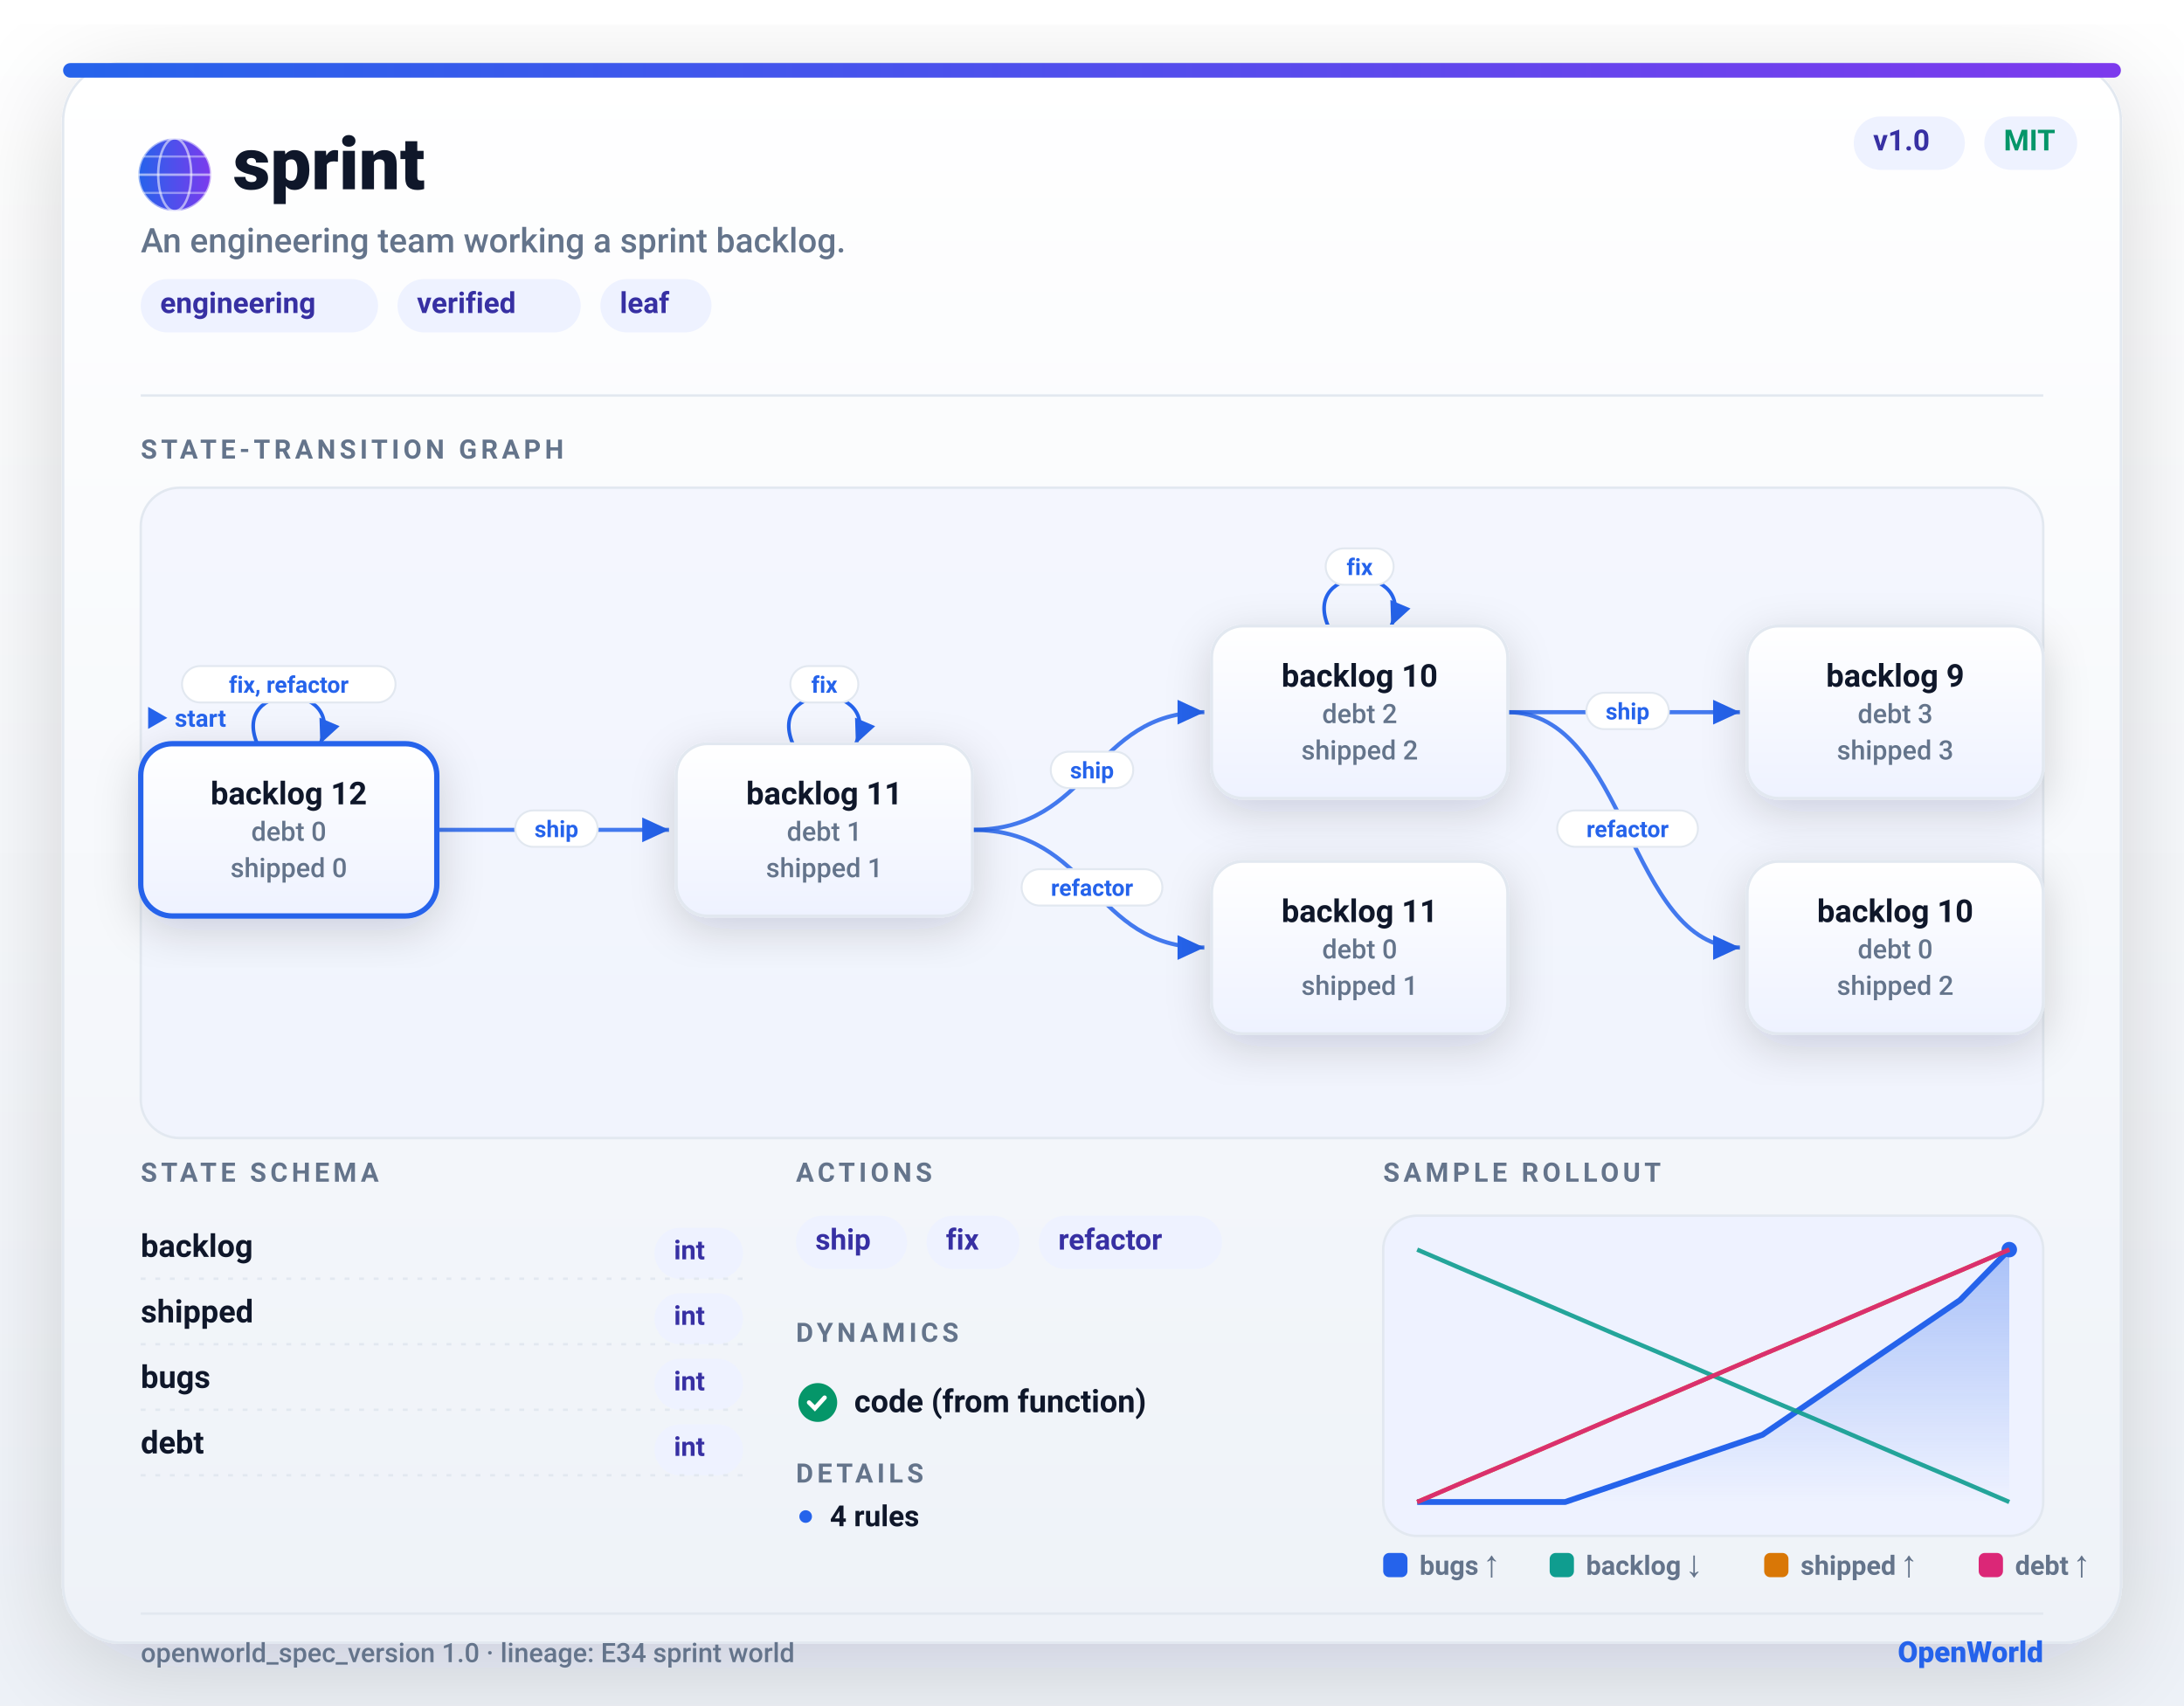
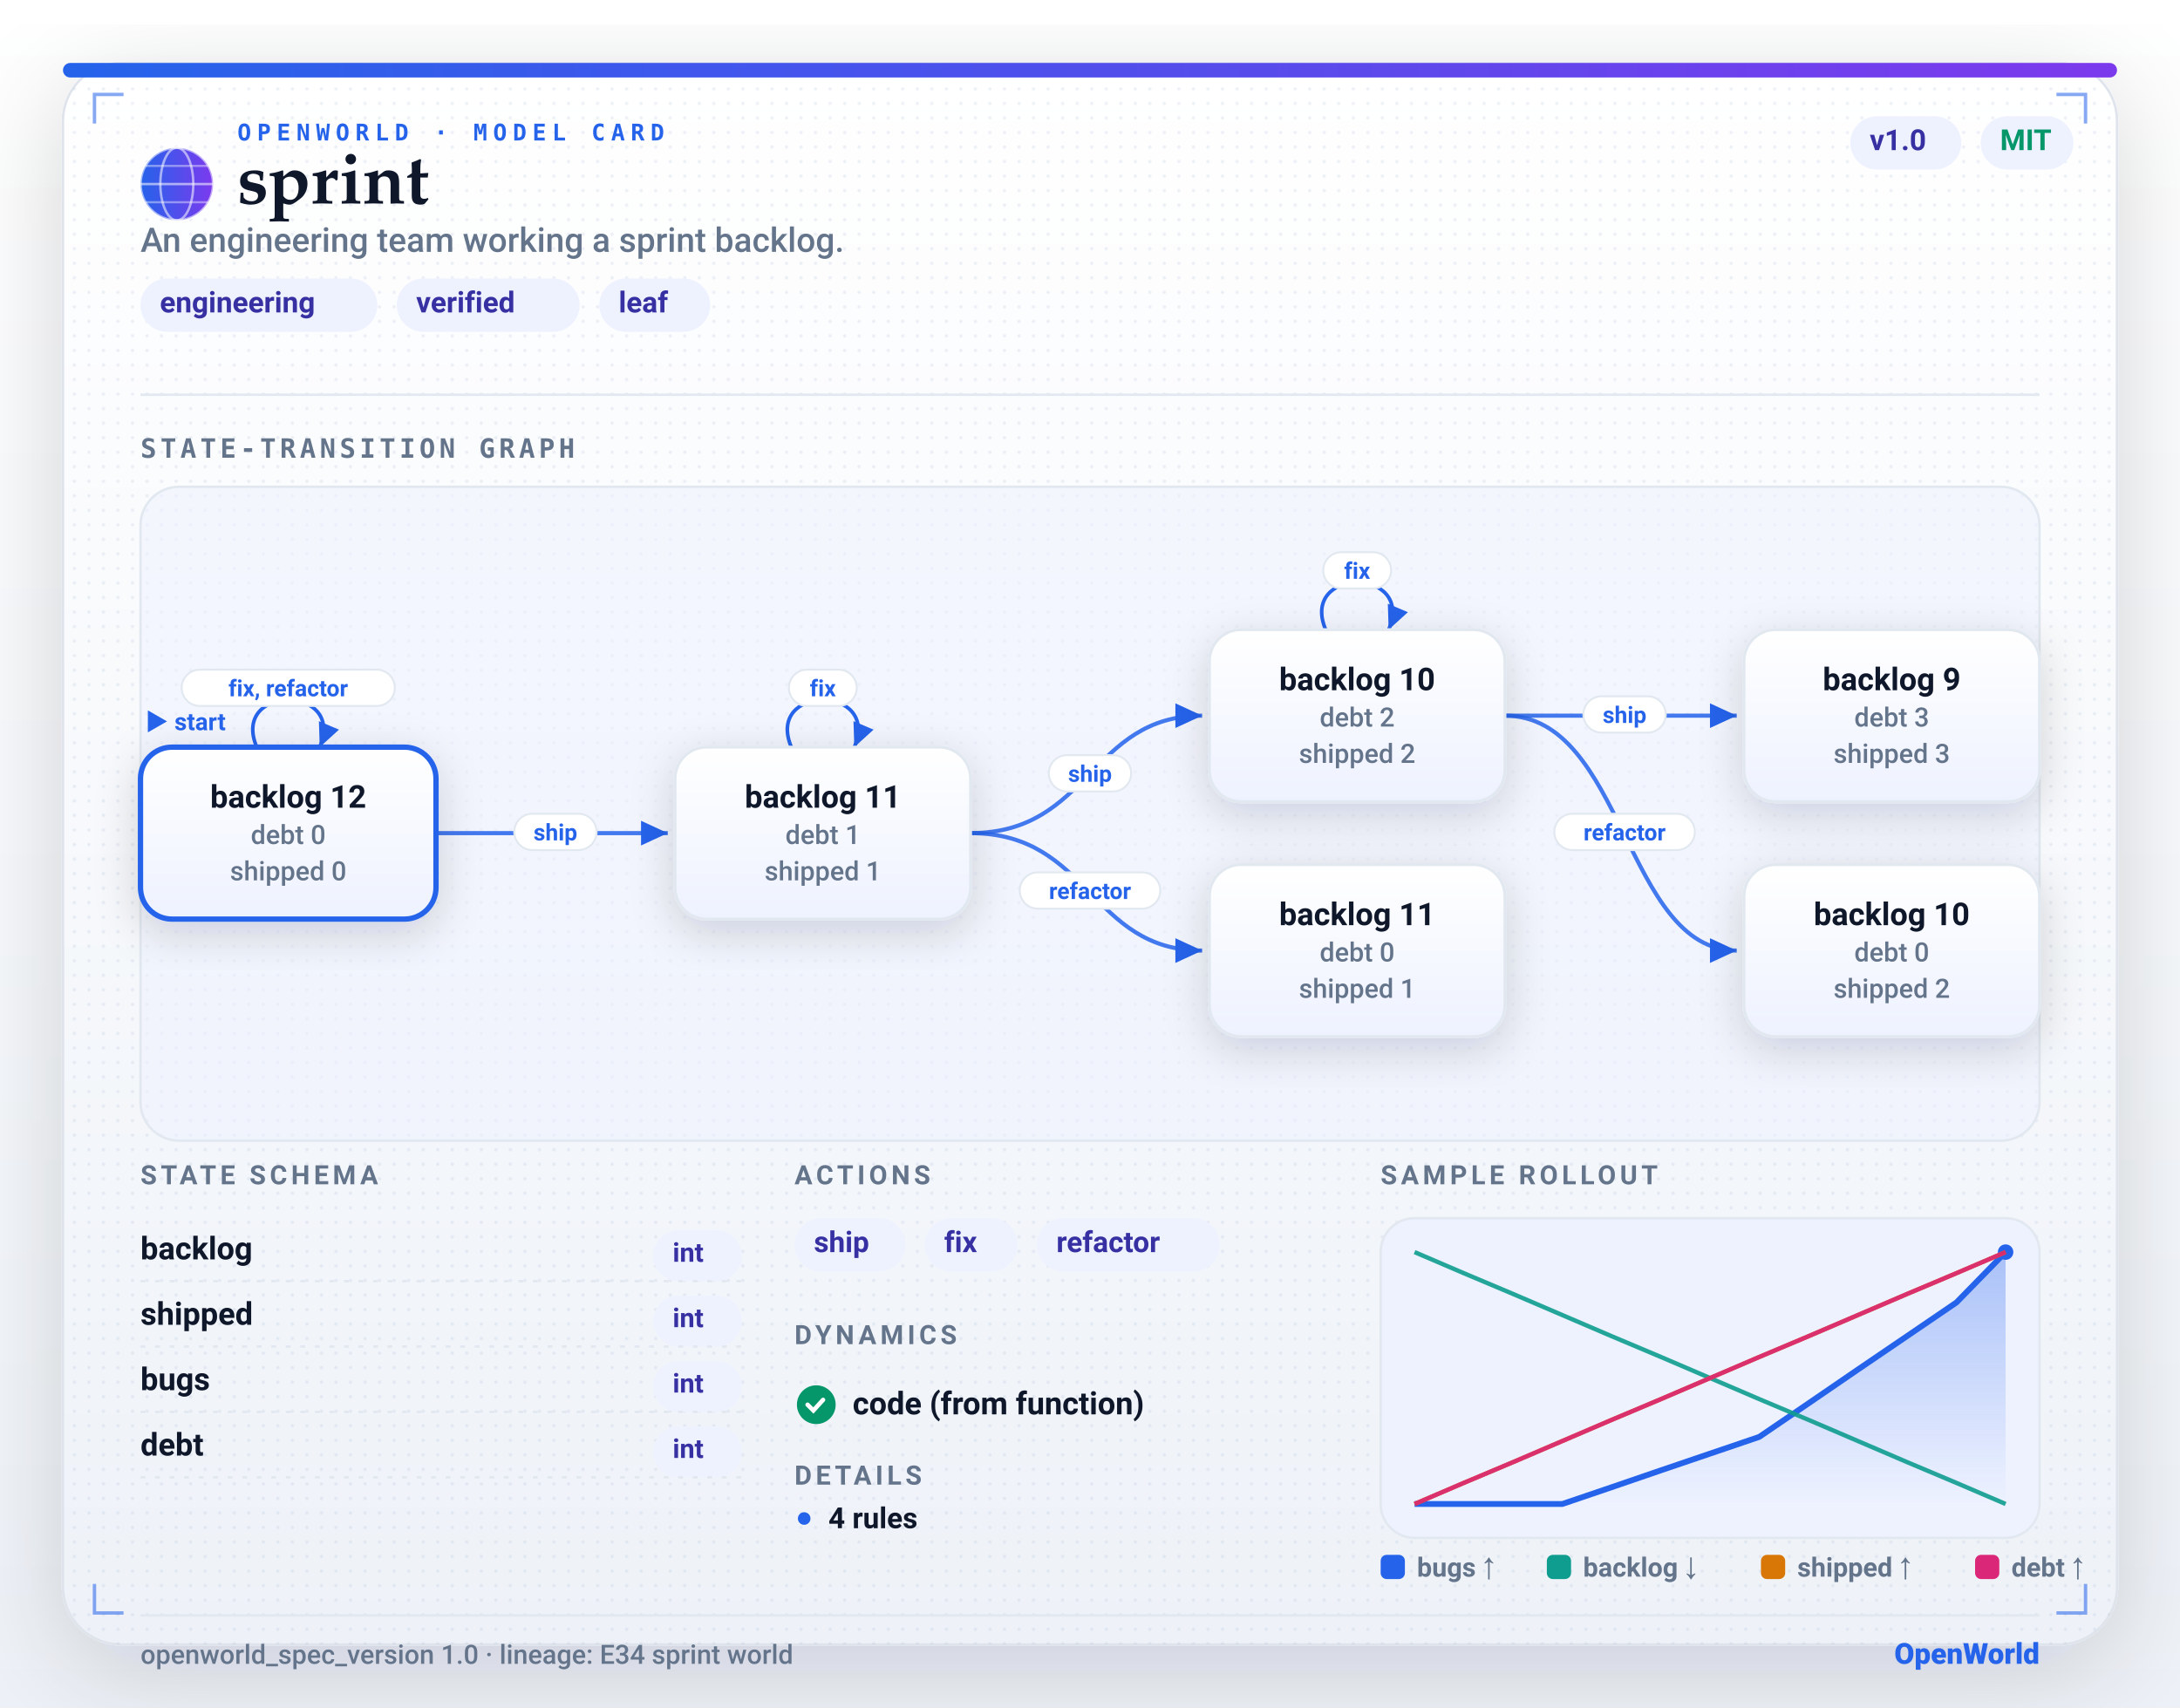
- <svg xmlns="http://www.w3.org/2000/svg" viewBox="0 0 900 703" width="900" height="703" font-family="-apple-system,BlinkMacSystemFont,Segoe UI,Roboto,Helvetica,Arial,sans-serif">
+ <svg xmlns="http://www.w3.org/2000/svg" viewBox="0 0 900 705" width="900" height="705" font-family="-apple-system,BlinkMacSystemFont,Segoe UI,Roboto,Helvetica,Arial,sans-serif">
  <defs>
    <linearGradient id="gbg" x1="0" y1="0" x2="0" y2="1">
      <stop offset="0" stop-color="#ffffff" />
      <stop offset="1" stop-color="#eef2f8" />
    </linearGradient>
    <linearGradient id="gnode" x1="0" y1="0" x2="0" y2="1">
      <stop offset="0" stop-color="#ffffff" />
      <stop offset="1" stop-color="#eef2ff" />
    </linearGradient>
    <linearGradient id="gacc" x1="0" y1="0" x2="1" y2="0">
      <stop offset="0" stop-color="#2563eb" />
      <stop offset="1" stop-color="#7c3aed" />
    </linearGradient>
    <linearGradient id="garea" x1="0" y1="0" x2="0" y2="1">
      <stop offset="0" stop-color="#2563eb" stop-opacity="0.34" />
      <stop offset="1" stop-color="#2563eb" stop-opacity="0" />
    </linearGradient>
    <filter id="sh" x="-30%" y="-30%" width="160%" height="160%">
      <feDropShadow dx="0" dy="5" stdDeviation="9" flood-color="#0f172a" flood-opacity="0.16" />
    </filter>
    <filter id="shsoft" x="-40%" y="-40%" width="180%" height="180%">
      <feDropShadow dx="0" dy="10" stdDeviation="22" flood-color="#0f172a" flood-opacity="0.16" />
    </filter>
    <marker id="arr" markerWidth="9" markerHeight="9" refX="6.5" refY="3" orient="auto">
      <path d="M0,0 L6.5,3 L0,6 Z" fill="#2563eb" />
    </marker>
+     <marker id="arrUp" markerWidth="9" markerHeight="9" refX="3" refY="6.2" orient="auto">
+       <path d="M0,6.2 L3,0 L6,6.2 Z" fill="#7c3aed" />
+     </marker>
+     <pattern id="grid" width="24" height="24" patternUnits="userSpaceOnUse">
+       <path d="M24 0 H0 V24" fill="none" stroke="#9fb3d1" stroke-width="0.6" opacity="0.35" />
+     </pattern>
+     <pattern id="gridFine" width="6" height="6" patternUnits="userSpaceOnUse">
+       <circle cx="0.7" cy="0.7" r="0.7" fill="#9fb3d1" opacity="0.18" />
+     </pattern>
+     <filter id="glow" x="-60%" y="-60%" width="220%" height="220%">
+       <feGaussianBlur stdDeviation="2.4" result="b" />
+       <feMerge>
+         <feMergeNode in="b" />
+         <feMergeNode in="SourceGraphic" />
+       </feMerge>
+     </filter>
  </defs>
-   <rect x="0" y="0" width="900" height="703" fill="url(#gbg)" />
+   <rect x="0" y="0" width="900" height="705" fill="url(#gbg)" />
  <g filter="url(#shsoft)">
-     <rect x="26" y="26" width="848" height="651" rx="24" fill="url(#gbg)" stroke="#e2e8f0" stroke-width="1" />
+     <rect x="26" y="26" width="848" height="653" rx="24" fill="url(#gbg)" stroke="#dfe4ec" stroke-width="1" />
  </g>
+   <clipPath id="pc">
+     <rect x="26" y="26" width="848" height="653" rx="24" />
+   </clipPath>
+   <rect x="26" y="26" width="848" height="653" fill="url(#gridFine)" clip-path="url(#pc)" />
  <rect x="26" y="26" width="848" height="6" rx="3" fill="url(#gacc)" />
-   <g transform="translate(72.0,72.0)">
+   <path d="M 39 51 L 39 39 L 51 39" fill="none" stroke="#2563eb" stroke-width="1.4" opacity="0.55" />
+   <path d="M 861 51 L 861 39 L 849 39" fill="none" stroke="#2563eb" stroke-width="1.4" opacity="0.55" />
+   <path d="M 39 654 L 39 666 L 51 666" fill="none" stroke="#2563eb" stroke-width="1.4" opacity="0.55" />
+   <path d="M 861 654 L 861 666 L 849 666" fill="none" stroke="#2563eb" stroke-width="1.4" opacity="0.55" />
+   <g transform="translate(73.0,76.0)">
    <circle r="15" fill="url(#gacc)" />
    <circle r="15" fill="none" stroke="#ffffff" stroke-opacity="0.55" stroke-width="1.1" />
    <ellipse rx="6.8" ry="15" fill="none" stroke="#ffffff" stroke-opacity="0.55" stroke-width="1" />
    <line x1="-15" y1="0" x2="15" y2="0" stroke="#ffffff" stroke-opacity="0.55" stroke-width="1" />
    <line x1="-12.9" y1="-7.5" x2="12.9" y2="-7.5" stroke="#ffffff" stroke-opacity="0.4" stroke-width="0.9" />
    <line x1="-12.9" y1="7.5" x2="12.9" y2="7.5" stroke="#ffffff" stroke-opacity="0.4" stroke-width="0.9" />
  </g>
-   <text x="96.0" y="78.0" font-size="30" font-weight="800" fill="#0f172a">sprint</text>
+   <text x="98.0" y="58.0" font-size="9.5" font-weight="700" fill="#2563eb" letter-spacing="2.4" font-family="ui-monospace,SFMono-Regular,Menlo,Consolas,monospace">OPENWORLD · MODEL CARD</text>
+   <text x="98.0" y="84.0" font-size="29" font-weight="700" fill="#0f172a" font-family="'Iowan Old Style','Palatino Linotype',Palatino,Georgia,serif">sprint</text>
  <text x="58.0" y="104.0" font-size="14" font-weight="500" fill="#64748b">An engineering team working a sprint backlog.</text>
  <rect x="58.0" y="115.0" width="97.8" height="22" rx="11.0" fill="#eef2ff" />
  <text x="66.0" y="129.0" font-size="12" font-weight="600" fill="#3730a3">engineering</text>
  <rect x="163.8" y="115.0" width="75.5" height="22" rx="11.0" fill="#eef2ff" />
  <text x="171.8" y="129.0" font-size="12" font-weight="600" fill="#3730a3">verified</text>
  <rect x="247.4" y="115.0" width="45.8" height="22" rx="11.0" fill="#eef2ff" />
  <text x="255.4" y="129.0" font-size="12" font-weight="600" fill="#3730a3">leaf</text>
  <rect x="817.7" y="48.0" width="38.3" height="22" rx="11.0" fill="#eef2ff" />
  <text x="825.7" y="62.0" font-size="12" font-weight="600" fill="#059669">MIT</text>
  <rect x="763.9" y="48.0" width="45.8" height="22" rx="11.0" fill="#eef2ff" />
  <text x="771.9" y="62.0" font-size="12" font-weight="600" fill="#3730a3">v1.0</text>
  <line x1="58" y1="163.0" x2="842" y2="163.0" stroke="#e2e8f0" stroke-width="1" />
-   <rect x="58" y="201.0" width="784" height="268.0" rx="16" fill="#eef2ff" fill-opacity="0.5" stroke="#e2e8f0" stroke-width="1" />
-   <text x="58.0" y="189.0" font-size="11" font-weight="700" fill="#64748b" letter-spacing="1.6">STATE-TRANSITION GRAPH</text>
-   <path d="M 180.0 342.0 C 229.3 342.0, 229.3 342.0, 275.7 342.0" fill="none" stroke="#2563eb" stroke-width="1.7" stroke-opacity="0.85" marker-end="url(#arr)" />
-   <rect x="212.3" y="334.0" width="34.0" height="15" rx="7.5" fill="#ffffff" stroke="#e2e8f0" stroke-width="0.8" />
-   <text x="229.3" y="345.0" font-size="9.5" font-weight="600" fill="#2563eb" text-anchor="middle">ship</text>
-   <path d="M 106.0 306.5 C 95.0 280.5, 143.0 280.5, 132.0 306.5" fill="none" stroke="#2563eb" stroke-width="1.5" marker-end="url(#arr)" />
-   <rect x="75.0" y="274.5" width="88.0" height="15" rx="7.5" fill="#ffffff" stroke="#e2e8f0" stroke-width="0.8" />
-   <text x="119.0" y="285.5" font-size="9.5" font-weight="600" fill="#2563eb" text-anchor="middle">fix, refactor</text>
-   <path d="M 400.7 342.0 C 450.0 342.0, 450.0 293.5, 496.3 293.5" fill="none" stroke="#2563eb" stroke-width="1.7" stroke-opacity="0.85" marker-end="url(#arr)" />
-   <rect x="433.0" y="309.8" width="34.0" height="15" rx="7.5" fill="#ffffff" stroke="#e2e8f0" stroke-width="0.8" />
-   <text x="450.0" y="320.8" font-size="9.5" font-weight="600" fill="#2563eb" text-anchor="middle">ship</text>
-   <path d="M 400.7 342.0 C 450.0 342.0, 450.0 390.5, 496.3 390.5" fill="none" stroke="#2563eb" stroke-width="1.7" stroke-opacity="0.85" marker-end="url(#arr)" />
-   <rect x="421.0" y="358.2" width="58.0" height="15" rx="7.5" fill="#ffffff" stroke="#e2e8f0" stroke-width="0.8" />
-   <text x="450.0" y="369.2" font-size="9.5" font-weight="600" fill="#2563eb" text-anchor="middle">refactor</text>
-   <path d="M 326.7 306.5 C 315.7 280.5, 363.7 280.5, 352.7 306.5" fill="none" stroke="#2563eb" stroke-width="1.5" marker-end="url(#arr)" />
-   <rect x="325.7" y="274.5" width="28.0" height="15" rx="7.5" fill="#ffffff" stroke="#e2e8f0" stroke-width="0.8" />
-   <text x="339.7" y="285.5" font-size="9.5" font-weight="600" fill="#2563eb" text-anchor="middle">fix</text>
-   <path d="M 621.3 293.5 C 670.7 293.5, 670.7 293.5, 717.0 293.5" fill="none" stroke="#2563eb" stroke-width="1.7" stroke-opacity="0.85" marker-end="url(#arr)" />
-   <rect x="653.7" y="285.5" width="34.0" height="15" rx="7.5" fill="#ffffff" stroke="#e2e8f0" stroke-width="0.8" />
-   <text x="670.7" y="296.5" font-size="9.5" font-weight="600" fill="#2563eb" text-anchor="middle">ship</text>
-   <path d="M 621.3 293.5 C 670.7 293.5, 670.7 390.5, 717.0 390.5" fill="none" stroke="#2563eb" stroke-width="1.7" stroke-opacity="0.85" marker-end="url(#arr)" />
-   <rect x="641.7" y="334.0" width="58.0" height="15" rx="7.5" fill="#ffffff" stroke="#e2e8f0" stroke-width="0.8" />
-   <text x="670.7" y="345.0" font-size="9.5" font-weight="600" fill="#2563eb" text-anchor="middle">refactor</text>
-   <path d="M 547.3 258.0 C 536.3 232.0, 584.3 232.0, 573.3 258.0" fill="none" stroke="#2563eb" stroke-width="1.5" marker-end="url(#arr)" />
-   <rect x="546.3" y="226.0" width="28.0" height="15" rx="7.5" fill="#ffffff" stroke="#e2e8f0" stroke-width="0.8" />
-   <text x="560.3" y="237.0" font-size="9.5" font-weight="600" fill="#2563eb" text-anchor="middle">fix</text>
+   <rect x="58" y="201.0" width="784" height="270.0" rx="16" fill="#eef2ff" fill-opacity="0.5" stroke="#e2e8f0" stroke-width="1" />
+   <text x="58.0" y="189.0" font-size="11" font-weight="700" fill="#64748b" letter-spacing="1.6" font-family="ui-monospace,SFMono-Regular,Menlo,Consolas,monospace">STATE-TRANSITION GRAPH</text>
+   <path d="M 180.0 344.0 C 229.3 344.0, 229.3 344.0, 275.7 344.0" fill="none" stroke="#2563eb" stroke-width="1.7" stroke-opacity="0.85" marker-end="url(#arr)" />
+   <rect x="212.3" y="336.0" width="34.0" height="15" rx="7.5" fill="#ffffff" stroke="#e2e8f0" stroke-width="0.8" />
+   <text x="229.3" y="347.0" font-size="9.5" font-weight="600" fill="#2563eb" text-anchor="middle">ship</text>
+   <path d="M 106.0 308.5 C 95.0 282.5, 143.0 282.5, 132.0 308.5" fill="none" stroke="#2563eb" stroke-width="1.5" marker-end="url(#arr)" />
+   <rect x="75.0" y="276.5" width="88.0" height="15" rx="7.5" fill="#ffffff" stroke="#e2e8f0" stroke-width="0.8" />
+   <text x="119.0" y="287.5" font-size="9.5" font-weight="600" fill="#2563eb" text-anchor="middle">fix, refactor</text>
+   <path d="M 400.7 344.0 C 450.0 344.0, 450.0 295.5, 496.3 295.5" fill="none" stroke="#2563eb" stroke-width="1.7" stroke-opacity="0.85" marker-end="url(#arr)" />
+   <rect x="433.0" y="311.8" width="34.0" height="15" rx="7.5" fill="#ffffff" stroke="#e2e8f0" stroke-width="0.8" />
+   <text x="450.0" y="322.8" font-size="9.5" font-weight="600" fill="#2563eb" text-anchor="middle">ship</text>
+   <path d="M 400.7 344.0 C 450.0 344.0, 450.0 392.5, 496.3 392.5" fill="none" stroke="#2563eb" stroke-width="1.7" stroke-opacity="0.85" marker-end="url(#arr)" />
+   <rect x="421.0" y="360.2" width="58.0" height="15" rx="7.5" fill="#ffffff" stroke="#e2e8f0" stroke-width="0.8" />
+   <text x="450.0" y="371.2" font-size="9.5" font-weight="600" fill="#2563eb" text-anchor="middle">refactor</text>
+   <path d="M 326.7 308.5 C 315.7 282.5, 363.7 282.5, 352.7 308.5" fill="none" stroke="#2563eb" stroke-width="1.5" marker-end="url(#arr)" />
+   <rect x="325.7" y="276.5" width="28.0" height="15" rx="7.5" fill="#ffffff" stroke="#e2e8f0" stroke-width="0.8" />
+   <text x="339.7" y="287.5" font-size="9.5" font-weight="600" fill="#2563eb" text-anchor="middle">fix</text>
+   <path d="M 621.3 295.5 C 670.7 295.5, 670.7 295.5, 717.0 295.5" fill="none" stroke="#2563eb" stroke-width="1.7" stroke-opacity="0.85" marker-end="url(#arr)" />
+   <rect x="653.7" y="287.5" width="34.0" height="15" rx="7.5" fill="#ffffff" stroke="#e2e8f0" stroke-width="0.8" />
+   <text x="670.7" y="298.5" font-size="9.5" font-weight="600" fill="#2563eb" text-anchor="middle">ship</text>
+   <path d="M 621.3 295.5 C 670.7 295.5, 670.7 392.5, 717.0 392.5" fill="none" stroke="#2563eb" stroke-width="1.7" stroke-opacity="0.85" marker-end="url(#arr)" />
+   <rect x="641.7" y="336.0" width="58.0" height="15" rx="7.5" fill="#ffffff" stroke="#e2e8f0" stroke-width="0.8" />
+   <text x="670.7" y="347.0" font-size="9.5" font-weight="600" fill="#2563eb" text-anchor="middle">refactor</text>
+   <path d="M 547.3 260.0 C 536.3 234.0, 584.3 234.0, 573.3 260.0" fill="none" stroke="#2563eb" stroke-width="1.5" marker-end="url(#arr)" />
+   <rect x="546.3" y="228.0" width="28.0" height="15" rx="7.5" fill="#ffffff" stroke="#e2e8f0" stroke-width="0.8" />
+   <text x="560.3" y="239.0" font-size="9.5" font-weight="600" fill="#2563eb" text-anchor="middle">fix</text>
  <g filter="url(#sh)">
-     <rect x="58.0" y="306.5" width="122.0" height="71.0" rx="13" fill="url(#gnode)" stroke="#2563eb" stroke-width="2.2" />
+     <rect x="58.0" y="308.5" width="122.0" height="71.0" rx="13" fill="url(#gnode)" stroke="#2563eb" stroke-width="2.2" />
  </g>
-   <text x="60.0" y="299.5" font-size="10" font-weight="700" fill="#2563eb">▶ start</text>
-   <text x="119.0" y="331.5" font-size="13" font-weight="700" fill="#0f172a" text-anchor="middle">backlog 12</text>
-   <text x="119.0" y="346.5" font-size="11" font-weight="500" fill="#64748b" text-anchor="middle">debt 0</text>
-   <text x="119.0" y="361.5" font-size="11" font-weight="500" fill="#64748b" text-anchor="middle">shipped 0</text>
+   <text x="60.0" y="301.5" font-size="10" font-weight="700" fill="#2563eb">▶ start</text>
+   <text x="119.0" y="333.5" font-size="13" font-weight="700" fill="#0f172a" text-anchor="middle">backlog 12</text>
+   <text x="119.0" y="348.5" font-size="11" font-weight="500" fill="#64748b" text-anchor="middle">debt 0</text>
+   <text x="119.0" y="363.5" font-size="11" font-weight="500" fill="#64748b" text-anchor="middle">shipped 0</text>
  <g filter="url(#sh)">
-     <rect x="278.7" y="306.5" width="122.0" height="71.0" rx="13" fill="url(#gnode)" stroke="#e2e8f0" stroke-width="1.2" />
+     <rect x="278.7" y="308.5" width="122.0" height="71.0" rx="13" fill="url(#gnode)" stroke="#e2e8f0" stroke-width="1.2" />
  </g>
-   <text x="339.7" y="331.5" font-size="13" font-weight="700" fill="#0f172a" text-anchor="middle">backlog 11</text>
-   <text x="339.7" y="346.5" font-size="11" font-weight="500" fill="#64748b" text-anchor="middle">debt 1</text>
-   <text x="339.7" y="361.5" font-size="11" font-weight="500" fill="#64748b" text-anchor="middle">shipped 1</text>
+   <text x="339.7" y="333.5" font-size="13" font-weight="700" fill="#0f172a" text-anchor="middle">backlog 11</text>
+   <text x="339.7" y="348.5" font-size="11" font-weight="500" fill="#64748b" text-anchor="middle">debt 1</text>
+   <text x="339.7" y="363.5" font-size="11" font-weight="500" fill="#64748b" text-anchor="middle">shipped 1</text>
  <g filter="url(#sh)">
-     <rect x="499.3" y="258.0" width="122.0" height="71.0" rx="13" fill="url(#gnode)" stroke="#e2e8f0" stroke-width="1.2" />
+     <rect x="499.3" y="260.0" width="122.0" height="71.0" rx="13" fill="url(#gnode)" stroke="#e2e8f0" stroke-width="1.2" />
  </g>
-   <text x="560.3" y="283.0" font-size="13" font-weight="700" fill="#0f172a" text-anchor="middle">backlog 10</text>
-   <text x="560.3" y="298.0" font-size="11" font-weight="500" fill="#64748b" text-anchor="middle">debt 2</text>
-   <text x="560.3" y="313.0" font-size="11" font-weight="500" fill="#64748b" text-anchor="middle">shipped 2</text>
+   <text x="560.3" y="285.0" font-size="13" font-weight="700" fill="#0f172a" text-anchor="middle">backlog 10</text>
+   <text x="560.3" y="300.0" font-size="11" font-weight="500" fill="#64748b" text-anchor="middle">debt 2</text>
+   <text x="560.3" y="315.0" font-size="11" font-weight="500" fill="#64748b" text-anchor="middle">shipped 2</text>
  <g filter="url(#sh)">
-     <rect x="499.3" y="355.0" width="122.0" height="71.0" rx="13" fill="url(#gnode)" stroke="#e2e8f0" stroke-width="1.2" />
+     <rect x="499.3" y="357.0" width="122.0" height="71.0" rx="13" fill="url(#gnode)" stroke="#e2e8f0" stroke-width="1.2" />
  </g>
-   <text x="560.3" y="380.0" font-size="13" font-weight="700" fill="#0f172a" text-anchor="middle">backlog 11</text>
-   <text x="560.3" y="395.0" font-size="11" font-weight="500" fill="#64748b" text-anchor="middle">debt 0</text>
-   <text x="560.3" y="410.0" font-size="11" font-weight="500" fill="#64748b" text-anchor="middle">shipped 1</text>
+   <text x="560.3" y="382.0" font-size="13" font-weight="700" fill="#0f172a" text-anchor="middle">backlog 11</text>
+   <text x="560.3" y="397.0" font-size="11" font-weight="500" fill="#64748b" text-anchor="middle">debt 0</text>
+   <text x="560.3" y="412.0" font-size="11" font-weight="500" fill="#64748b" text-anchor="middle">shipped 1</text>
  <g filter="url(#sh)">
-     <rect x="720.0" y="258.0" width="122.0" height="71.0" rx="13" fill="url(#gnode)" stroke="#e2e8f0" stroke-width="1.2" />
+     <rect x="720.0" y="260.0" width="122.0" height="71.0" rx="13" fill="url(#gnode)" stroke="#e2e8f0" stroke-width="1.2" />
  </g>
-   <text x="781.0" y="283.0" font-size="13" font-weight="700" fill="#0f172a" text-anchor="middle">backlog 9</text>
-   <text x="781.0" y="298.0" font-size="11" font-weight="500" fill="#64748b" text-anchor="middle">debt 3</text>
-   <text x="781.0" y="313.0" font-size="11" font-weight="500" fill="#64748b" text-anchor="middle">shipped 3</text>
+   <text x="781.0" y="285.0" font-size="13" font-weight="700" fill="#0f172a" text-anchor="middle">backlog 9</text>
+   <text x="781.0" y="300.0" font-size="11" font-weight="500" fill="#64748b" text-anchor="middle">debt 3</text>
+   <text x="781.0" y="315.0" font-size="11" font-weight="500" fill="#64748b" text-anchor="middle">shipped 3</text>
  <g filter="url(#sh)">
-     <rect x="720.0" y="355.0" width="122.0" height="71.0" rx="13" fill="url(#gnode)" stroke="#e2e8f0" stroke-width="1.2" />
+     <rect x="720.0" y="357.0" width="122.0" height="71.0" rx="13" fill="url(#gnode)" stroke="#e2e8f0" stroke-width="1.2" />
  </g>
-   <text x="781.0" y="380.0" font-size="13" font-weight="700" fill="#0f172a" text-anchor="middle">backlog 10</text>
-   <text x="781.0" y="395.0" font-size="11" font-weight="500" fill="#64748b" text-anchor="middle">debt 0</text>
-   <text x="781.0" y="410.0" font-size="11" font-weight="500" fill="#64748b" text-anchor="middle">shipped 2</text>
-   <text x="58.0" y="487.0" font-size="11" font-weight="700" fill="#64748b" letter-spacing="1.6">STATE SCHEMA</text>
-   <text x="58.0" y="518.0" font-size="13" font-weight="600" fill="#0f172a">backlog</text>
-   <rect x="269.7" y="506.0" width="36.5" height="21" rx="10.5" fill="#eef2ff" />
-   <text x="277.7" y="519.0" font-size="11" font-weight="600" fill="#3730a3">int</text>
-   <line x1="58.0" y1="527.0" x2="308.0" y2="527.0" stroke="#e2e8f0" stroke-width="1" stroke-dasharray="2 4" />
-   <text x="58.0" y="545.0" font-size="13" font-weight="600" fill="#0f172a">shipped</text>
-   <rect x="269.7" y="533.0" width="36.5" height="21" rx="10.5" fill="#eef2ff" />
-   <text x="277.7" y="546.0" font-size="11" font-weight="600" fill="#3730a3">int</text>
-   <line x1="58.0" y1="554.0" x2="308.0" y2="554.0" stroke="#e2e8f0" stroke-width="1" stroke-dasharray="2 4" />
-   <text x="58.0" y="572.0" font-size="13" font-weight="600" fill="#0f172a">bugs</text>
-   <rect x="269.7" y="560.0" width="36.5" height="21" rx="10.5" fill="#eef2ff" />
-   <text x="277.7" y="573.0" font-size="11" font-weight="600" fill="#3730a3">int</text>
-   <line x1="58.0" y1="581.0" x2="308.0" y2="581.0" stroke="#e2e8f0" stroke-width="1" stroke-dasharray="2 4" />
-   <text x="58.0" y="599.0" font-size="13" font-weight="600" fill="#0f172a">debt</text>
-   <rect x="269.7" y="587.0" width="36.5" height="21" rx="10.5" fill="#eef2ff" />
-   <text x="277.7" y="600.0" font-size="11" font-weight="600" fill="#3730a3">int</text>
-   <line x1="58.0" y1="608.0" x2="308.0" y2="608.0" stroke="#e2e8f0" stroke-width="1" stroke-dasharray="2 4" />
-   <text x="328.0" y="487.0" font-size="11" font-weight="700" fill="#64748b" letter-spacing="1.6">ACTIONS</text>
-   <rect x="328.0" y="501.0" width="45.8" height="22" rx="11.0" fill="#eef2ff" />
-   <text x="336.0" y="515.0" font-size="12" font-weight="600" fill="#3730a3">ship</text>
-   <rect x="381.8" y="501.0" width="38.3" height="22" rx="11.0" fill="#eef2ff" />
-   <text x="389.8" y="515.0" font-size="12" font-weight="600" fill="#3730a3">fix</text>
-   <rect x="428.1" y="501.0" width="75.5" height="22" rx="11.0" fill="#eef2ff" />
-   <text x="436.1" y="515.0" font-size="12" font-weight="600" fill="#3730a3">refactor</text>
-   <text x="328.0" y="553.0" font-size="11" font-weight="700" fill="#64748b" letter-spacing="1.6">DYNAMICS</text>
-   <circle cx="337.0" cy="578.0" r="8" fill="#059669" />
-   <path d="M333.4,578.0 l2.4,2.4 l4-4.4" fill="none" stroke="#fff" stroke-width="1.8" stroke-linecap="round" />
-   <text x="352.0" y="582.0" font-size="13" font-weight="700" fill="#0f172a">code (from function)</text>
-   <text x="328.0" y="611.0" font-size="11" font-weight="700" fill="#64748b" letter-spacing="1.6">DETAILS</text>
-   <circle cx="332.0" cy="625.0" r="2.6" fill="#2563eb" />
-   <text x="342.0" y="629.0" font-size="12" font-weight="600" fill="#0f172a">4 rules</text>
-   <text x="570.0" y="487.0" font-size="11" font-weight="700" fill="#64748b" letter-spacing="1.6">SAMPLE ROLLOUT</text>
-   <rect x="570.0" y="501.0" width="272.0" height="132" rx="14" fill="#eef2ff" stroke="#e2e8f0" stroke-width="1" />
-   <path class="series" d="M 584.0 619.0 L 584.0 619.0 L 604.3 619.0 L 624.7 619.0 L 645.0 619.0 L 665.3 612.1 L 685.7 605.1 L 706.0 598.2 L 726.3 591.3 L 746.7 577.4 L 767.0 563.5 L 787.3 549.7 L 807.7 535.8 L 828.0 515.0 L 828.0 619.0 Z" fill="url(#garea)" />
-   <polyline class="series" points="584.0,619.0 604.3,619.0 624.7,619.0 645.0,619.0 665.3,612.1 685.7,605.1 706.0,598.2 726.3,591.3 746.7,577.4 767.0,563.5 787.3,549.7 807.7,535.8 828.0,515.0" fill="none" stroke="#2563eb" stroke-width="2.4" stroke-linejoin="round" />
-   <circle cx="828.0" cy="515.0" r="3.2" fill="#2563eb" />
-   <polyline class="series" points="584.0,515.0 604.3,523.7 624.7,532.3 645.0,541.0 665.3,549.7 685.7,558.3 706.0,567.0 726.3,575.7 746.7,584.3 767.0,593.0 787.3,601.7 807.7,610.3 828.0,619.0" fill="none" stroke="#0f9d8f" stroke-width="1.8" stroke-opacity="0.9" stroke-linejoin="round" />
-   <polyline class="series" points="584.0,619.0 604.3,610.3 624.7,601.7 645.0,593.0 665.3,584.3 685.7,575.7 706.0,567.0 726.3,558.3 746.7,549.7 767.0,541.0 787.3,532.3 807.7,523.7 828.0,515.0" fill="none" stroke="#d97706" stroke-width="1.8" stroke-opacity="0.9" stroke-linejoin="round" />
-   <polyline class="series" points="584.0,619.0 604.3,610.3 624.7,601.7 645.0,593.0 665.3,584.3 685.7,575.7 706.0,567.0 726.3,558.3 746.7,549.7 767.0,541.0 787.3,532.3 807.7,523.7 828.0,515.0" fill="none" stroke="#db2777" stroke-width="1.8" stroke-opacity="0.9" stroke-linejoin="round" />
-   <rect x="570.0" y="640.0" width="10" height="10" rx="2.5" fill="#2563eb" />
-   <text x="585.0" y="649.0" font-size="11" font-weight="600" fill="#64748b">bugs ↑</text>
-   <rect x="638.6" y="640.0" width="10" height="10" rx="2.5" fill="#0f9d8f" />
-   <text x="653.6" y="649.0" font-size="11" font-weight="600" fill="#64748b">backlog ↓</text>
-   <rect x="727.0" y="640.0" width="10" height="10" rx="2.5" fill="#d97706" />
-   <text x="742.0" y="649.0" font-size="11" font-weight="600" fill="#64748b">shipped ↑</text>
-   <rect x="815.4" y="640.0" width="10" height="10" rx="2.5" fill="#db2777" />
-   <text x="830.4" y="649.0" font-size="11" font-weight="600" fill="#64748b">debt ↑</text>
-   <line x1="58" y1="665.0" x2="842" y2="665.0" stroke="#e2e8f0" stroke-width="1" />
-   <text x="58.0" y="685.0" font-size="11" font-weight="500" fill="#64748b">openworld_spec_version 1.0  ·  lineage: E34 sprint world</text>
-   <text x="842.0" y="685.0" font-size="12" font-weight="800" fill="#2563eb" text-anchor="end">OpenWorld</text>
+   <text x="781.0" y="382.0" font-size="13" font-weight="700" fill="#0f172a" text-anchor="middle">backlog 10</text>
+   <text x="781.0" y="397.0" font-size="11" font-weight="500" fill="#64748b" text-anchor="middle">debt 0</text>
+   <text x="781.0" y="412.0" font-size="11" font-weight="500" fill="#64748b" text-anchor="middle">shipped 2</text>
+   <text x="58.0" y="489.0" font-size="11" font-weight="700" fill="#64748b" letter-spacing="1.6">STATE SCHEMA</text>
+   <text x="58.0" y="520.0" font-size="13" font-weight="600" fill="#0f172a">backlog</text>
+   <rect x="269.7" y="508.0" width="36.5" height="21" rx="10.5" fill="#eef2ff" />
+   <text x="277.7" y="521.0" font-size="11" font-weight="600" fill="#3730a3">int</text>
+   <line x1="58.0" y1="529.0" x2="308.0" y2="529.0" stroke="#e2e8f0" stroke-width="1" stroke-dasharray="2 4" />
+   <text x="58.0" y="547.0" font-size="13" font-weight="600" fill="#0f172a">shipped</text>
+   <rect x="269.7" y="535.0" width="36.5" height="21" rx="10.5" fill="#eef2ff" />
+   <text x="277.7" y="548.0" font-size="11" font-weight="600" fill="#3730a3">int</text>
+   <line x1="58.0" y1="556.0" x2="308.0" y2="556.0" stroke="#e2e8f0" stroke-width="1" stroke-dasharray="2 4" />
+   <text x="58.0" y="574.0" font-size="13" font-weight="600" fill="#0f172a">bugs</text>
+   <rect x="269.7" y="562.0" width="36.5" height="21" rx="10.5" fill="#eef2ff" />
+   <text x="277.7" y="575.0" font-size="11" font-weight="600" fill="#3730a3">int</text>
+   <line x1="58.0" y1="583.0" x2="308.0" y2="583.0" stroke="#e2e8f0" stroke-width="1" stroke-dasharray="2 4" />
+   <text x="58.0" y="601.0" font-size="13" font-weight="600" fill="#0f172a">debt</text>
+   <rect x="269.7" y="589.0" width="36.5" height="21" rx="10.5" fill="#eef2ff" />
+   <text x="277.7" y="602.0" font-size="11" font-weight="600" fill="#3730a3">int</text>
+   <line x1="58.0" y1="610.0" x2="308.0" y2="610.0" stroke="#e2e8f0" stroke-width="1" stroke-dasharray="2 4" />
+   <text x="328.0" y="489.0" font-size="11" font-weight="700" fill="#64748b" letter-spacing="1.6">ACTIONS</text>
+   <rect x="328.0" y="503.0" width="45.8" height="22" rx="11.0" fill="#eef2ff" />
+   <text x="336.0" y="517.0" font-size="12" font-weight="600" fill="#3730a3">ship</text>
+   <rect x="381.8" y="503.0" width="38.3" height="22" rx="11.0" fill="#eef2ff" />
+   <text x="389.8" y="517.0" font-size="12" font-weight="600" fill="#3730a3">fix</text>
+   <rect x="428.1" y="503.0" width="75.5" height="22" rx="11.0" fill="#eef2ff" />
+   <text x="436.1" y="517.0" font-size="12" font-weight="600" fill="#3730a3">refactor</text>
+   <text x="328.0" y="555.0" font-size="11" font-weight="700" fill="#64748b" letter-spacing="1.6">DYNAMICS</text>
+   <circle cx="337.0" cy="580.0" r="8" fill="#059669" />
+   <path d="M333.4,580.0 l2.4,2.4 l4-4.4" fill="none" stroke="#fff" stroke-width="1.8" stroke-linecap="round" />
+   <text x="352.0" y="584.0" font-size="13" font-weight="700" fill="#0f172a">code (from function)</text>
+   <text x="328.0" y="613.0" font-size="11" font-weight="700" fill="#64748b" letter-spacing="1.6">DETAILS</text>
+   <circle cx="332.0" cy="627.0" r="2.6" fill="#2563eb" />
+   <text x="342.0" y="631.0" font-size="12" font-weight="600" fill="#0f172a">4 rules</text>
+   <text x="570.0" y="489.0" font-size="11" font-weight="700" fill="#64748b" letter-spacing="1.6">SAMPLE ROLLOUT</text>
+   <rect x="570.0" y="503.0" width="272.0" height="132" rx="14" fill="#eef2ff" stroke="#e2e8f0" stroke-width="1" />
+   <path class="series" d="M 584.0 621.0 L 584.0 621.0 L 604.3 621.0 L 624.7 621.0 L 645.0 621.0 L 665.3 614.1 L 685.7 607.1 L 706.0 600.2 L 726.3 593.3 L 746.7 579.4 L 767.0 565.5 L 787.3 551.7 L 807.7 537.8 L 828.0 517.0 L 828.0 621.0 Z" fill="url(#garea)" />
+   <polyline class="series" points="584.0,621.0 604.3,621.0 624.7,621.0 645.0,621.0 665.3,614.1 685.7,607.1 706.0,600.2 726.3,593.3 746.7,579.4 767.0,565.5 787.3,551.7 807.7,537.8 828.0,517.0" fill="none" stroke="#2563eb" stroke-width="2.4" stroke-linejoin="round" />
+   <circle cx="828.0" cy="517.0" r="3.2" fill="#2563eb" />
+   <polyline class="series" points="584.0,517.0 604.3,525.7 624.7,534.3 645.0,543.0 665.3,551.7 685.7,560.3 706.0,569.0 726.3,577.7 746.7,586.3 767.0,595.0 787.3,603.7 807.7,612.3 828.0,621.0" fill="none" stroke="#0f9d8f" stroke-width="1.8" stroke-opacity="0.9" stroke-linejoin="round" />
+   <polyline class="series" points="584.0,621.0 604.3,612.3 624.7,603.7 645.0,595.0 665.3,586.3 685.7,577.7 706.0,569.0 726.3,560.3 746.7,551.7 767.0,543.0 787.3,534.3 807.7,525.7 828.0,517.0" fill="none" stroke="#d97706" stroke-width="1.8" stroke-opacity="0.9" stroke-linejoin="round" />
+   <polyline class="series" points="584.0,621.0 604.3,612.3 624.7,603.7 645.0,595.0 665.3,586.3 685.7,577.7 706.0,569.0 726.3,560.3 746.7,551.7 767.0,543.0 787.3,534.3 807.7,525.7 828.0,517.0" fill="none" stroke="#db2777" stroke-width="1.8" stroke-opacity="0.9" stroke-linejoin="round" />
+   <rect x="570.0" y="642.0" width="10" height="10" rx="2.5" fill="#2563eb" />
+   <text x="585.0" y="651.0" font-size="11" font-weight="600" fill="#64748b">bugs ↑</text>
+   <rect x="638.6" y="642.0" width="10" height="10" rx="2.5" fill="#0f9d8f" />
+   <text x="653.6" y="651.0" font-size="11" font-weight="600" fill="#64748b">backlog ↓</text>
+   <rect x="727.0" y="642.0" width="10" height="10" rx="2.5" fill="#d97706" />
+   <text x="742.0" y="651.0" font-size="11" font-weight="600" fill="#64748b">shipped ↑</text>
+   <rect x="815.4" y="642.0" width="10" height="10" rx="2.5" fill="#db2777" />
+   <text x="830.4" y="651.0" font-size="11" font-weight="600" fill="#64748b">debt ↑</text>
+   <line x1="58" y1="667.0" x2="842" y2="667.0" stroke="#e2e8f0" stroke-width="1" />
+   <text x="58.0" y="687.0" font-size="11" font-weight="500" fill="#64748b">openworld_spec_version 1.0  ·  lineage: E34 sprint world</text>
+   <text x="842.0" y="687.0" font-size="12" font-weight="800" fill="#2563eb" text-anchor="end">OpenWorld</text>
</svg>
